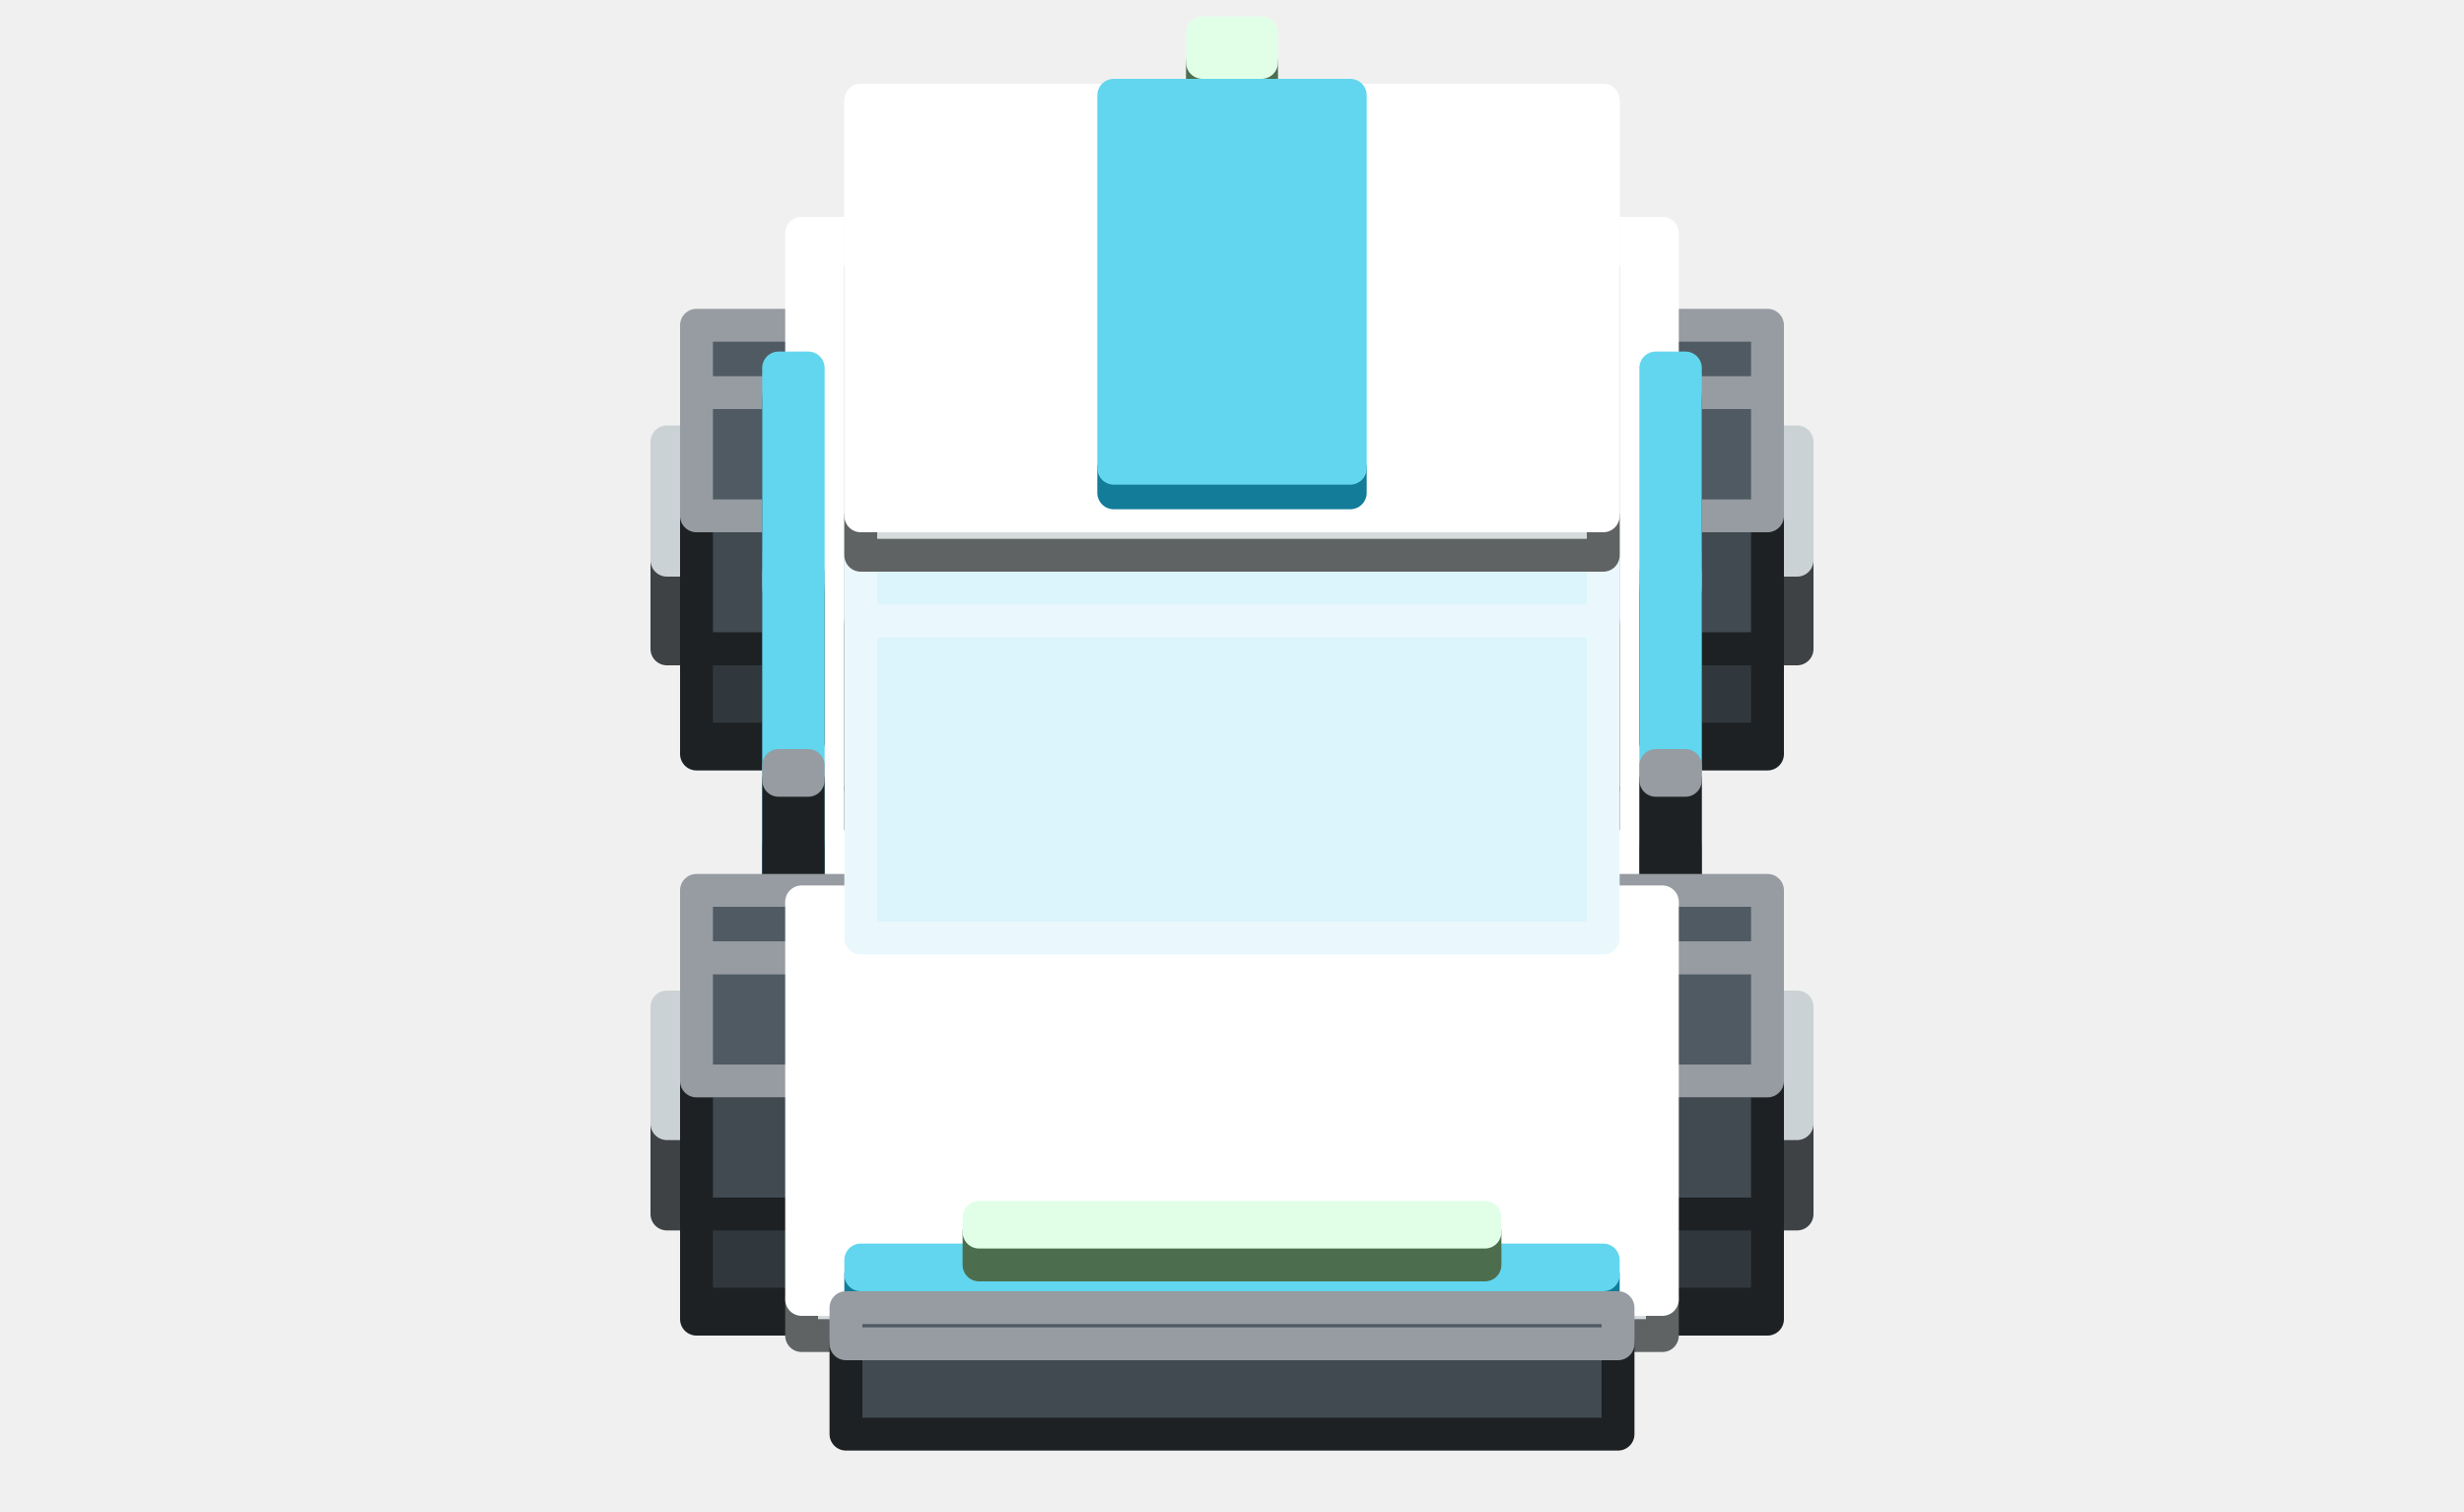
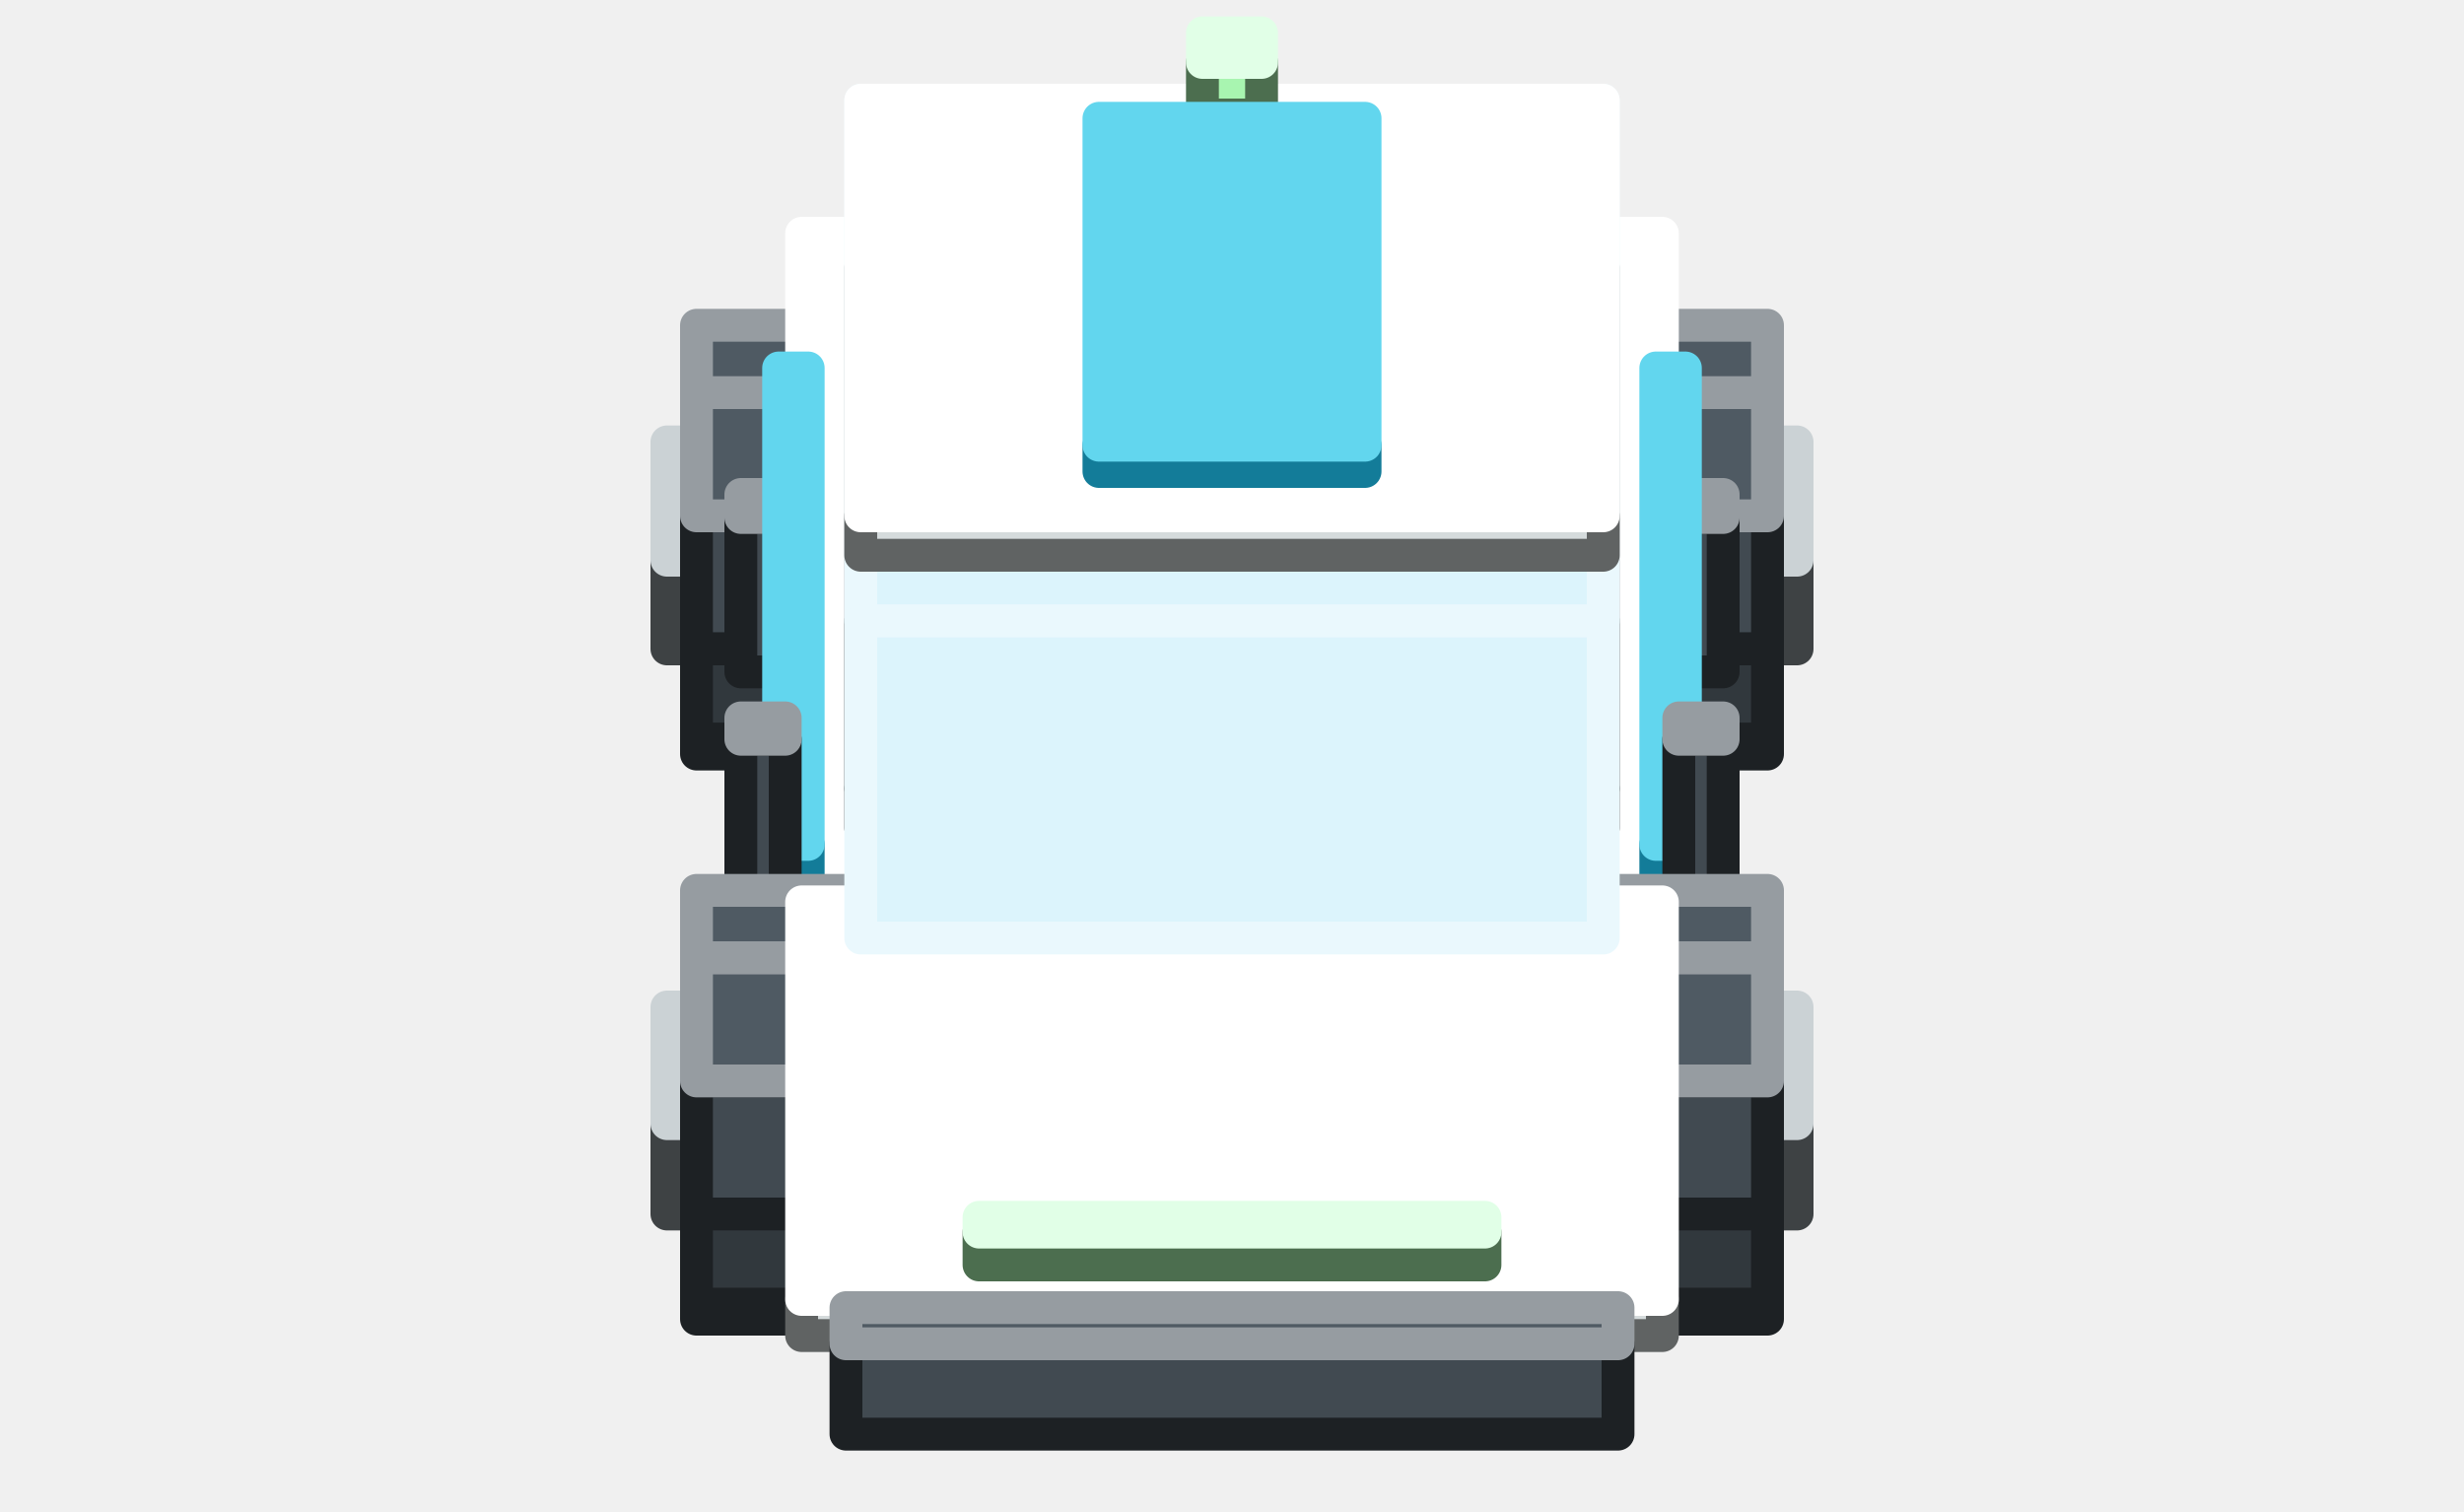
<svg xmlns="http://www.w3.org/2000/svg" width="150" height="92" viewBox="0 0 150 92">
  <g stroke-width="2" stroke-linejoin="round">
    <polygon points="98.5,27.1 51.5,27.1 51.5,21.7 98.5,21.7" fill="#414A51" stroke="#1D2124" />
    <polygon points="51.5,21.7 51.5,19.4 98.5,19.4 98.5,21.7" fill="#4F5A63" stroke="#969CA1" />
-     <polygon points="97.6,22.8 52.4,22.8 52.4,18.1 97.6,18.1" fill="#1FA6C8" stroke="#137C99" />
-     <polygon points="52.4,18.1 52.4,17.2 97.6,17.2 97.6,18.1" fill="#62D6EE" stroke="#62D6EE" />
+     <polygon points="97.6,22.8 52.4,22.8 52.4,20.4 97.6,20.4" fill="#1FA6C8" stroke="#137C99" />
+     <polygon points="52.4,20.4 52.4,19.5 97.6,19.5 97.6,20.4" fill="#62D6EE" stroke="#62D6EE" />
    <polygon points="109.4,34.1 109.4,38.3 107.6,38.3 107.6,34.1" fill="#8A9398" stroke="#3E4244" />
    <polygon points="109.4,38.3 109.4,39.5 107.6,39.5 107.6,38.3" fill="#686F73" stroke="#3E4244" />
    <polygon points="109.4,29.3 109.4,34.1 107.6,34.1 107.6,29.3" fill="#A8B3B9" stroke="#CBD2D5" />
    <polygon points="109.4,26.9 109.4,29.3 107.6,29.3 107.6,26.9" fill="#A8B3B9" stroke="#CBD2D5" />
    <polygon points="42.4,34.1 42.4,38.3 40.6,38.3 40.6,34.1" fill="#8A9398" stroke="#3E4244" />
    <polygon points="42.4,38.3 42.4,39.5 40.6,39.5 40.6,38.3" fill="#686F73" stroke="#3E4244" />
    <polygon points="42.4,29.3 42.4,34.1 40.6,34.1 40.6,29.3" fill="#A8B3B9" stroke="#CBD2D5" />
    <polygon points="42.4,26.9 42.4,29.3 40.6,29.3 40.6,26.9" fill="#A8B3B9" stroke="#CBD2D5" />
    <polygon points="107.6,31.4 107.6,39.5 98.5,39.5 98.5,31.4" fill="#414A51" stroke="#1D2124" />
    <polygon points="107.6,39.5 107.6,45 98.5,45 98.5,39.5" fill="#31383D" stroke="#1D2124" />
    <polygon points="107.6,45 107.6,45.9 98.5,45.9 98.5,45" fill="#31383D" stroke="#1D2124" />
    <polygon points="107.6,23.9 107.6,31.4 98.5,31.4 98.5,23.9" fill="#4F5A63" stroke="#969CA1" />
    <polygon points="107.6,19.8 107.6,23.9 98.5,23.9 98.5,19.8" fill="#4F5A63" stroke="#969CA1" />
    <polygon points="51.5,31.4 51.5,39.5 42.4,39.5 42.4,31.4" fill="#414A51" stroke="#1D2124" />
    <polygon points="51.5,39.5 51.5,45 42.4,45 42.4,39.5" fill="#31383D" stroke="#1D2124" />
    <polygon points="51.5,45 51.5,45.9 42.4,45.9 42.4,45" fill="#31383D" stroke="#1D2124" />
    <polygon points="51.5,23.9 51.5,31.4 42.4,31.4 42.4,23.9" fill="#4F5A63" stroke="#969CA1" />
    <polygon points="51.5,19.8 51.5,23.9 42.4,23.9 42.4,19.8" fill="#4F5A63" stroke="#969CA1" />
    <polygon points="94,80.4 56,80.4 56,74.9 94,74.9" fill="#414A51" stroke="#1D2124" />
    <polygon points="56,74.9 56,25.1 94,25.1 94,74.9" fill="#4F5A63" stroke="#969CA1" />
-     <polygon points="102.6,33.4 100.8,33.4 100.8,24 102.6,24" fill="#414A51" stroke="#1D2124" />
-     <polygon points="100.8,24 100.8,23.1 102.6,23.1 102.6,24" fill="#4F5A63" stroke="#969CA1" />
-     <polygon points="49.2,33.4 47.4,33.4 47.4,24 49.2,24" fill="#414A51" stroke="#1D2124" />
-     <polygon points="47.4,24 47.4,23.1 49.2,23.1 49.2,24" fill="#4F5A63" stroke="#969CA1" />
+     <polygon points="104.9,40.9 102.2,40.9 102.2,31.5 104.9,31.5" fill="#414A51" stroke="#1D2124" />
+     <polygon points="102.2,31.5 102.2,30.1 104.9,30.1 104.9,31.5" fill="#4F5A63" stroke="#969CA1" />
+     <polygon points="47.8,40.9 45.1,40.9 45.1,31.5 47.8,31.5" fill="#414A51" stroke="#1D2124" />
+     <polygon points="45.1,31.5 45.1,30.1 47.8,30.1 47.8,31.5" fill="#4F5A63" stroke="#969CA1" />
    <polygon points="101.2,65.9 48.8,65.9 48.8,54.9 101.2,54.9" fill="#D5DBDC" stroke="#606363" />
    <polygon points="48.8,54.9 48.8,14.2 101.2,14.2 101.2,54.9" fill="#FFFFFF" stroke="#FFFFFF" />
-     <polygon points="102.6,45.2 100.8,45.2 100.8,35.8 102.6,35.8" fill="#414A51" stroke="#1D2124" />
-     <polygon points="100.8,35.8 100.8,34.9 102.6,34.9 102.6,35.8" fill="#4F5A63" stroke="#969CA1" />
-     <polygon points="49.2,45.2 47.4,45.2 47.4,35.8 49.2,35.8" fill="#414A51" stroke="#1D2124" />
-     <polygon points="47.4,35.8 47.4,34.9 49.2,34.9 49.2,35.8" fill="#4F5A63" stroke="#969CA1" />
    <polygon points="102.6,56.8 100.8,56.8 100.8,51.4 102.6,51.4" fill="#1FA6C8" stroke="#137C99" />
    <polygon points="100.8,51.4 100.8,22.4 102.6,22.4 102.6,51.4" fill="#62D6EE" stroke="#62D6EE" />
    <polygon points="49.2,56.8 47.4,56.8 47.4,51.4 49.2,51.4" fill="#1FA6C8" stroke="#137C99" />
    <polygon points="47.4,51.4 47.4,22.4 49.2,22.4 49.2,51.4" fill="#62D6EE" stroke="#62D6EE" />
-     <polygon points="102.6,56.9 100.8,56.9 100.8,47.5 102.6,47.5" fill="#414A51" stroke="#1D2124" />
-     <polygon points="100.8,47.5 100.8,46.6 102.6,46.6 102.6,47.5" fill="#4F5A63" stroke="#969CA1" />
-     <polygon points="49.2,56.9 47.4,56.9 47.4,47.5 49.2,47.5" fill="#414A51" stroke="#1D2124" />
-     <polygon points="47.4,47.5 47.4,46.6 49.2,46.6 49.2,47.5" fill="#4F5A63" stroke="#969CA1" />
+     <polygon points="104.9,54.4 102.2,54.4 102.2,45 104.9,45" fill="#414A51" stroke="#1D2124" />
+     <polygon points="102.2,45 102.2,43.7 104.9,43.7 104.9,45" fill="#4F5A63" stroke="#969CA1" />
+     <polygon points="47.8,54.4 45.1,54.4 45.1,45 47.8,45" fill="#414A51" stroke="#1D2124" />
+     <polygon points="45.1,45 45.1,43.7 47.8,43.7 47.8,45" fill="#4F5A63" stroke="#969CA1" />
    <polygon points="109.4,68.4 109.4,72.7 107.6,72.7 107.6,68.4" fill="#8A9398" stroke="#3E4244" />
    <polygon points="109.4,72.7 109.4,73.9 107.6,73.9 107.6,72.7" fill="#686F73" stroke="#3E4244" />
    <polygon points="109.4,63.7 109.4,68.4 107.6,68.4 107.6,63.7" fill="#A8B3B9" stroke="#CBD2D5" />
    <polygon points="109.4,61.3 109.4,63.7 107.6,63.7 107.6,61.3" fill="#A8B3B9" stroke="#CBD2D5" />
    <polygon points="42.4,68.4 42.4,72.7 40.6,72.7 40.6,68.4" fill="#8A9398" stroke="#3E4244" />
    <polygon points="42.4,72.7 42.4,73.9 40.6,73.9 40.6,72.7" fill="#686F73" stroke="#3E4244" />
    <polygon points="42.4,63.7 42.4,68.4 40.6,68.4 40.6,63.7" fill="#A8B3B9" stroke="#CBD2D5" />
    <polygon points="42.4,61.3 42.4,63.7 40.6,63.7 40.6,61.3" fill="#A8B3B9" stroke="#CBD2D5" />
    <polygon points="107.6,65.8 107.6,73.9 98.5,73.9 98.5,65.8" fill="#414A51" stroke="#1D2124" />
    <polygon points="107.6,73.9 107.6,79.4 98.5,79.4 98.5,73.9" fill="#31383D" stroke="#1D2124" />
    <polygon points="107.6,79.4 107.6,80.3 98.5,80.3 98.5,79.4" fill="#31383D" stroke="#1D2124" />
    <polygon points="107.6,58.3 107.6,65.8 98.5,65.8 98.5,58.3" fill="#4F5A63" stroke="#969CA1" />
    <polygon points="107.6,54.2 107.6,58.3 98.5,58.3 98.5,54.2" fill="#4F5A63" stroke="#969CA1" />
    <polygon points="51.5,65.8 51.5,73.9 42.4,73.9 42.4,65.8" fill="#414A51" stroke="#1D2124" />
    <polygon points="51.5,73.9 51.5,79.4 42.4,79.4 42.4,73.9" fill="#31383D" stroke="#1D2124" />
    <polygon points="51.5,79.4 51.5,80.3 42.4,80.3 42.4,79.4" fill="#31383D" stroke="#1D2124" />
    <polygon points="51.5,58.3 51.5,65.8 42.4,65.8 42.4,58.3" fill="#4F5A63" stroke="#969CA1" />
    <polygon points="51.5,54.2 51.5,58.3 42.4,58.3 42.4,54.2" fill="#4F5A63" stroke="#969CA1" />
    <polygon points="97.6,50.4 52.4,50.4 52.4,48 97.6,48" fill="#414A51" stroke="#1D2124" />
    <polygon points="52.4,48 52.4,16.3 97.6,16.3 97.6,48" fill="#4F5A63" stroke="#969CA1" />
    <polygon points="97.6,48 52.4,48 52.4,37.8 97.6,37.8" fill="#B4C8CF" stroke="#515A5D" />
    <polygon points="52.4,37.8 52.4,6.1 97.6,6.1 97.6,37.8" fill="#DCF4FC" stroke="#EAF8FD" />
    <polygon points="97.6,33.8 52.4,33.8 52.4,31.4 97.6,31.4" fill="#D5DBDC" stroke="#606363" />
    <polygon points="52.4,31.4 52.4,6.1 97.6,6.1 97.6,31.4" fill="#FFFFFF" stroke="#FFFFFF" />
    <polygon points="76.8,7 73.2,7 73.2,3.8 76.8,3.8" fill="#A8F5B0" stroke="#4C6E4F" />
    <polygon points="73.2,3.8 73.2,2 76.8,2 76.8,3.8" fill="#CDFFD7" stroke="#E1FFE7" />
-     <polygon points="82.2,30 67.8,30 67.8,28.5 82.2,28.5" fill="#1FA6C8" stroke="#137C99" />
-     <polygon points="67.8,28.5 67.8,5.8 82.2,5.8 82.2,28.5" fill="#62D6EE" stroke="#62D6EE" />
+     <polygon points="83.1,28.7 66.9,28.7 66.9,27.1 83.1,27.1" fill="#1FA6C8" stroke="#137C99" />
+     <polygon points="66.9,27.1 66.9,7.2 83.1,7.2 83.1,27.1" fill="#62D6EE" stroke="#62D6EE" />
    <polygon points="101.2,81.3 48.8,81.3 48.8,79.1 101.2,79.1" fill="#D5DBDC" stroke="#606363" />
    <polygon points="48.8,79.1 48.8,54.9 101.2,54.9 101.2,79.1" fill="#FFFFFF" stroke="#FFFFFF" />
    <polygon points="52.4,57.1 52.4,37.8 97.6,37.8 97.6,57.1" fill="#DCF4FC" stroke="#EAF8FD" />
-     <polygon points="97.6,80.8 52.4,80.8 52.4,77.6 97.6,77.6" fill="#1FA6C8" stroke="#137C99" />
-     <polygon points="52.4,77.6 52.4,76.7 97.6,76.7 97.6,77.6" fill="#62D6EE" stroke="#62D6EE" />
    <polygon points="98.5,87.3 51.5,87.3 51.5,81.8 98.5,81.8" fill="#414A51" stroke="#1D2124" />
    <polygon points="51.5,81.8 51.5,79.6 98.5,79.6 98.5,81.8" fill="#4F5A63" stroke="#969CA1" />
    <polygon points="90.4,77 59.6,77 59.6,75 90.4,75" fill="#A8F5B0" stroke="#4C6E4F" />
    <polygon points="59.6,75 59.6,74.1 90.4,74.1 90.4,75" fill="#CDFFD7" stroke="#E1FFE7" />
  </g>
</svg>
